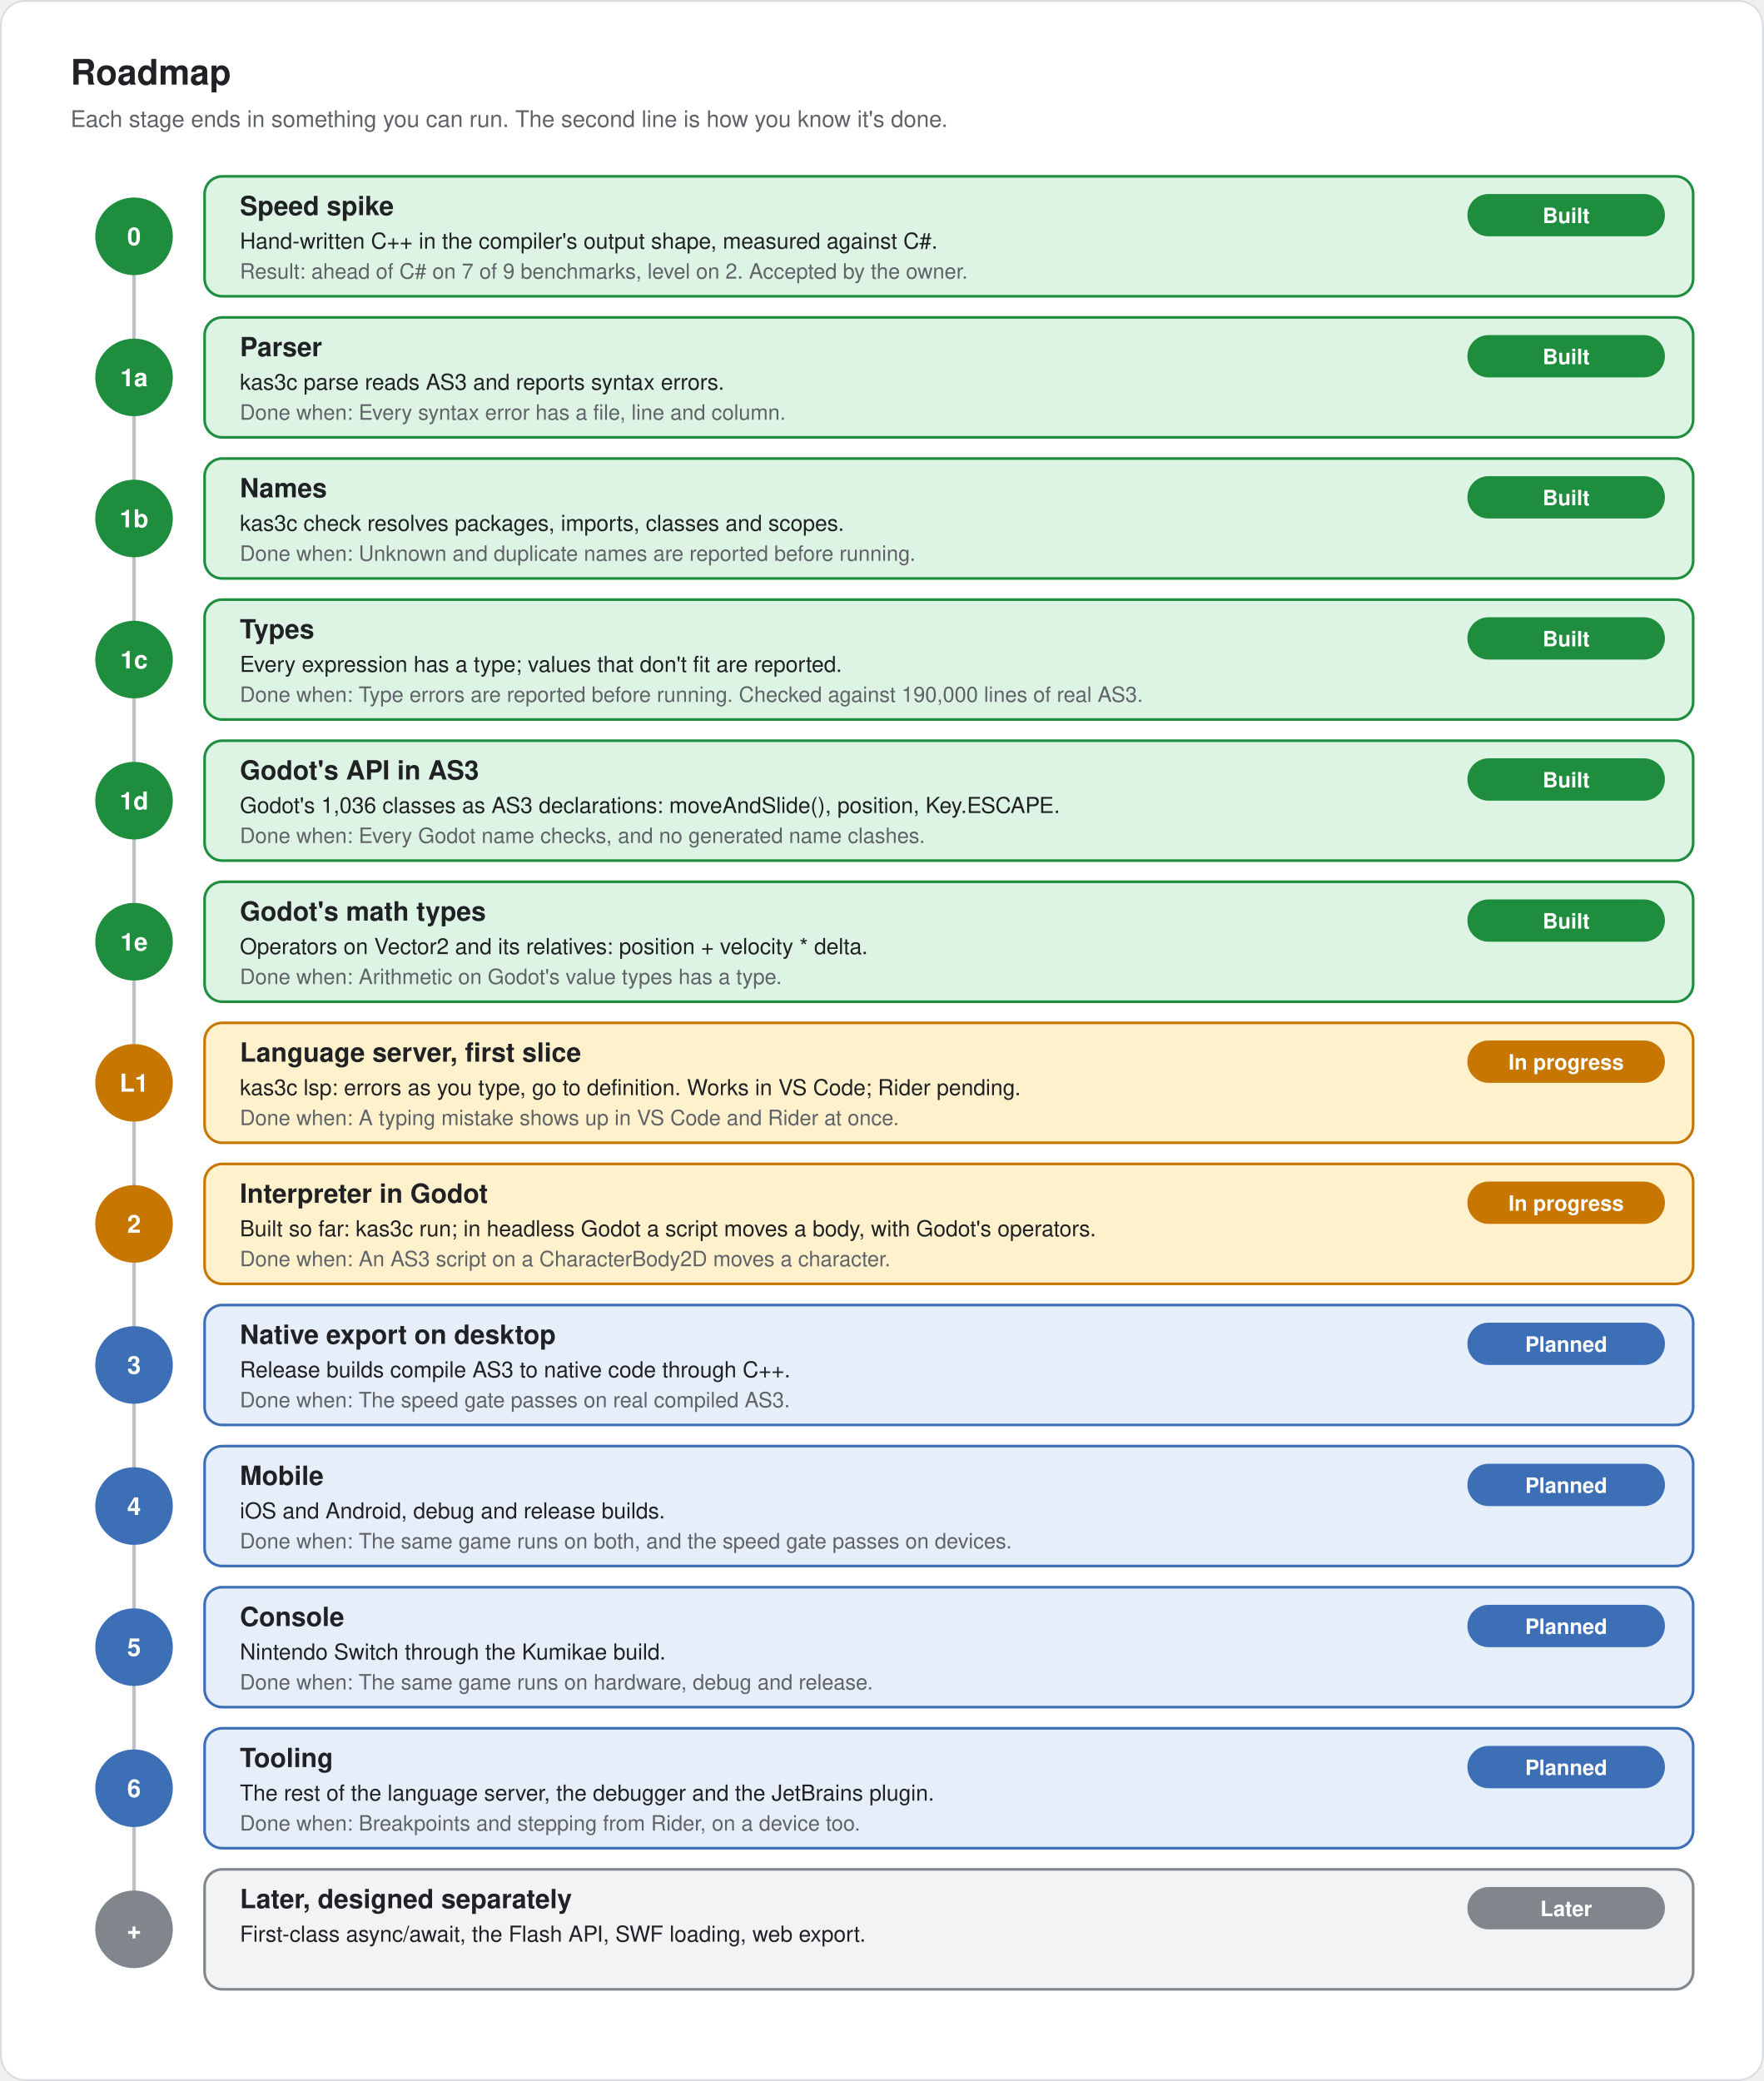
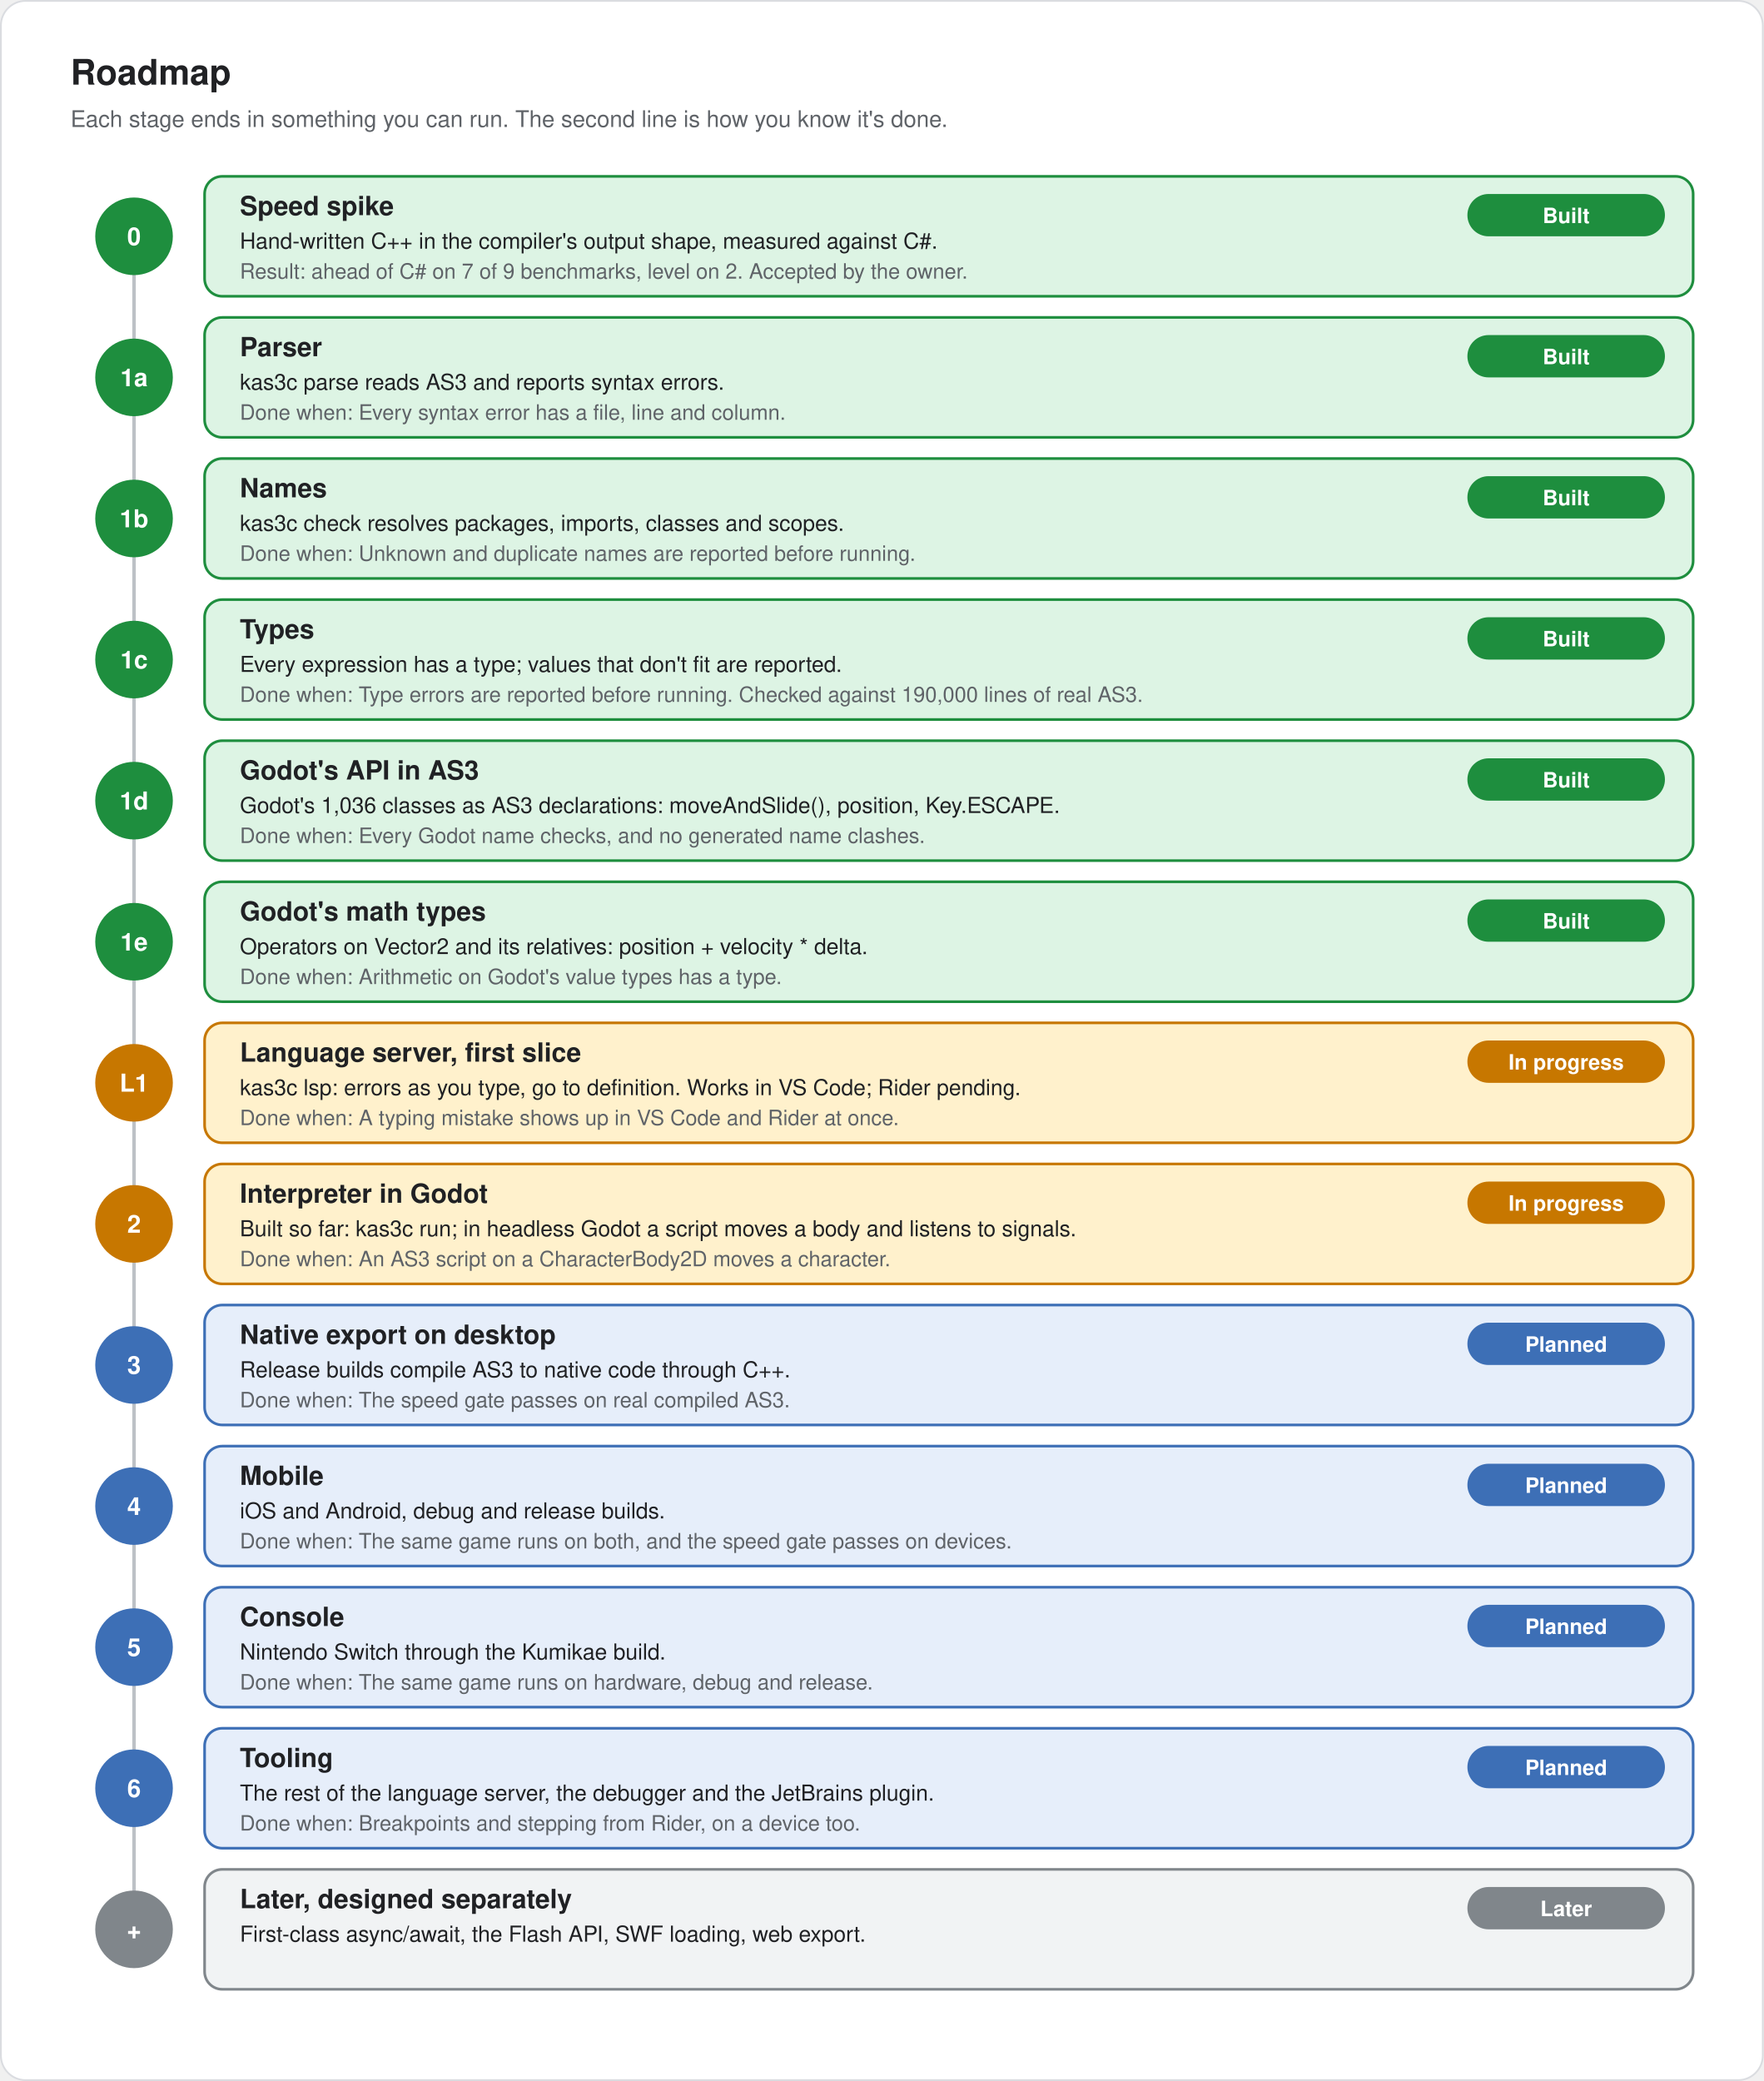
<svg xmlns="http://www.w3.org/2000/svg" viewBox="0 0 1000 1180" width="1000" height="1180" font-family="Helvetica Neue, Helvetica, Arial, sans-serif" role="img" aria-label="Roadmap">
  <defs>
    <marker id="arrow" viewBox="0 0 10 10" refX="9" refY="5" markerWidth="8" markerHeight="8" orient="auto-start-reverse">
      <path d="M0 0 L10 5 L0 10 z" fill="#5F6368" />
    </marker>
  </defs>
  <rect x="0.5" y="0.5" width="999" height="1179" rx="14" fill="#FFFFFF" stroke="#DADCE0" />
  <text x="40" y="48" font-size="20" text-anchor="start" font-weight="bold" fill="#202124">Roadmap</text>
  <text x="40" y="72" font-size="13" text-anchor="start" font-weight="normal" fill="#5F6368">Each stage ends in something you can run. The second line is how you know it's done.</text>
  <line x1="76" y1="134.0" x2="76" y2="1094.0" stroke="#BDC1C6" stroke-width="2" />
  <rect x="116" y="100" width="844" height="68" rx="10" fill="#DDF4E4" stroke="#1E8E3E" stroke-width="1.5" />
  <circle cx="76" cy="134.0" r="22" fill="#1E8E3E" />
  <text x="76" y="139.0" font-size="14" text-anchor="middle" font-weight="bold" fill="#FFFFFF">0</text>
  <text x="136" y="122" font-size="15" text-anchor="start" font-weight="bold" fill="#202124">Speed spike</text>
  <text x="136" y="141" font-size="12.5" text-anchor="start" font-weight="normal" fill="#202124">Hand-written C++ in the compiler's output shape, measured against C#.</text>
  <text x="136" y="158" font-size="12" text-anchor="start" font-weight="normal" fill="#5F6368">Result: ahead of C# on 7 of 9 benchmarks, level on 2. Accepted by the owner.</text>
  <rect x="832" y="110" width="112" height="24" rx="12.0" fill="#1E8E3E" />
  <text x="888.0" y="126.5" font-size="12" text-anchor="middle" font-weight="bold" fill="#FFFFFF">Built</text>
  <rect x="116" y="180" width="844" height="68" rx="10" fill="#DDF4E4" stroke="#1E8E3E" stroke-width="1.5" />
  <circle cx="76" cy="214.0" r="22" fill="#1E8E3E" />
  <text x="76" y="219.0" font-size="14" text-anchor="middle" font-weight="bold" fill="#FFFFFF">1a</text>
  <text x="136" y="202" font-size="15" text-anchor="start" font-weight="bold" fill="#202124">Parser</text>
  <text x="136" y="221" font-size="12.5" text-anchor="start" font-weight="normal" fill="#202124">kas3c parse reads AS3 and reports syntax errors.</text>
  <text x="136" y="238" font-size="12" text-anchor="start" font-weight="normal" fill="#5F6368">Done when: Every syntax error has a file, line and column.</text>
  <rect x="832" y="190" width="112" height="24" rx="12.0" fill="#1E8E3E" />
  <text x="888.0" y="206.5" font-size="12" text-anchor="middle" font-weight="bold" fill="#FFFFFF">Built</text>
  <rect x="116" y="260" width="844" height="68" rx="10" fill="#DDF4E4" stroke="#1E8E3E" stroke-width="1.5" />
  <circle cx="76" cy="294.0" r="22" fill="#1E8E3E" />
  <text x="76" y="299.0" font-size="14" text-anchor="middle" font-weight="bold" fill="#FFFFFF">1b</text>
  <text x="136" y="282" font-size="15" text-anchor="start" font-weight="bold" fill="#202124">Names</text>
  <text x="136" y="301" font-size="12.5" text-anchor="start" font-weight="normal" fill="#202124">kas3c check resolves packages, imports, classes and scopes.</text>
  <text x="136" y="318" font-size="12" text-anchor="start" font-weight="normal" fill="#5F6368">Done when: Unknown and duplicate names are reported before running.</text>
  <rect x="832" y="270" width="112" height="24" rx="12.0" fill="#1E8E3E" />
  <text x="888.0" y="286.5" font-size="12" text-anchor="middle" font-weight="bold" fill="#FFFFFF">Built</text>
  <rect x="116" y="340" width="844" height="68" rx="10" fill="#DDF4E4" stroke="#1E8E3E" stroke-width="1.5" />
  <circle cx="76" cy="374.0" r="22" fill="#1E8E3E" />
  <text x="76" y="379.0" font-size="14" text-anchor="middle" font-weight="bold" fill="#FFFFFF">1c</text>
  <text x="136" y="362" font-size="15" text-anchor="start" font-weight="bold" fill="#202124">Types</text>
  <text x="136" y="381" font-size="12.5" text-anchor="start" font-weight="normal" fill="#202124">Every expression has a type; values that don't fit are reported.</text>
  <text x="136" y="398" font-size="12" text-anchor="start" font-weight="normal" fill="#5F6368">Done when: Type errors are reported before running. Checked against 190,000 lines of real AS3.</text>
  <rect x="832" y="350" width="112" height="24" rx="12.0" fill="#1E8E3E" />
  <text x="888.0" y="366.5" font-size="12" text-anchor="middle" font-weight="bold" fill="#FFFFFF">Built</text>
  <rect x="116" y="420" width="844" height="68" rx="10" fill="#DDF4E4" stroke="#1E8E3E" stroke-width="1.5" />
  <circle cx="76" cy="454.0" r="22" fill="#1E8E3E" />
  <text x="76" y="459.0" font-size="14" text-anchor="middle" font-weight="bold" fill="#FFFFFF">1d</text>
  <text x="136" y="442" font-size="15" text-anchor="start" font-weight="bold" fill="#202124">Godot's API in AS3</text>
  <text x="136" y="461" font-size="12.5" text-anchor="start" font-weight="normal" fill="#202124">Godot's 1,036 classes as AS3 declarations: moveAndSlide(), position, Key.ESCAPE.</text>
  <text x="136" y="478" font-size="12" text-anchor="start" font-weight="normal" fill="#5F6368">Done when: Every Godot name checks, and no generated name clashes.</text>
  <rect x="832" y="430" width="112" height="24" rx="12.0" fill="#1E8E3E" />
  <text x="888.0" y="446.5" font-size="12" text-anchor="middle" font-weight="bold" fill="#FFFFFF">Built</text>
  <rect x="116" y="500" width="844" height="68" rx="10" fill="#DDF4E4" stroke="#1E8E3E" stroke-width="1.5" />
  <circle cx="76" cy="534.0" r="22" fill="#1E8E3E" />
  <text x="76" y="539.0" font-size="14" text-anchor="middle" font-weight="bold" fill="#FFFFFF">1e</text>
  <text x="136" y="522" font-size="15" text-anchor="start" font-weight="bold" fill="#202124">Godot's math types</text>
  <text x="136" y="541" font-size="12.5" text-anchor="start" font-weight="normal" fill="#202124">Operators on Vector2 and its relatives: position + velocity * delta.</text>
  <text x="136" y="558" font-size="12" text-anchor="start" font-weight="normal" fill="#5F6368">Done when: Arithmetic on Godot's value types has a type.</text>
  <rect x="832" y="510" width="112" height="24" rx="12.0" fill="#1E8E3E" />
  <text x="888.0" y="526.5" font-size="12" text-anchor="middle" font-weight="bold" fill="#FFFFFF">Built</text>
  <rect x="116" y="580" width="844" height="68" rx="10" fill="#FFF1CC" stroke="#C77700" stroke-width="1.5" />
  <circle cx="76" cy="614.0" r="22" fill="#C77700" />
  <text x="76" y="619.0" font-size="14" text-anchor="middle" font-weight="bold" fill="#FFFFFF">L1</text>
  <text x="136" y="602" font-size="15" text-anchor="start" font-weight="bold" fill="#202124">Language server, first slice</text>
  <text x="136" y="621" font-size="12.5" text-anchor="start" font-weight="normal" fill="#202124">kas3c lsp: errors as you type, go to definition. Works in VS Code; Rider pending.</text>
  <text x="136" y="638" font-size="12" text-anchor="start" font-weight="normal" fill="#5F6368">Done when: A typing mistake shows up in VS Code and Rider at once.</text>
  <rect x="832" y="590" width="112" height="24" rx="12.0" fill="#C77700" />
  <text x="888.0" y="606.5" font-size="12" text-anchor="middle" font-weight="bold" fill="#FFFFFF">In progress</text>
  <rect x="116" y="660" width="844" height="68" rx="10" fill="#FFF1CC" stroke="#C77700" stroke-width="1.5" />
  <circle cx="76" cy="694.0" r="22" fill="#C77700" />
  <text x="76" y="699.0" font-size="14" text-anchor="middle" font-weight="bold" fill="#FFFFFF">2</text>
  <text x="136" y="682" font-size="15" text-anchor="start" font-weight="bold" fill="#202124">Interpreter in Godot</text>
-   <text x="136" y="701" font-size="12.5" text-anchor="start" font-weight="normal" fill="#202124">Built so far: kas3c run; in headless Godot a script moves a body, with Godot's operators.</text>
+   <text x="136" y="701" font-size="12.5" text-anchor="start" font-weight="normal" fill="#202124">Built so far: kas3c run; in headless Godot a script moves a body and listens to signals.</text>
  <text x="136" y="718" font-size="12" text-anchor="start" font-weight="normal" fill="#5F6368">Done when: An AS3 script on a CharacterBody2D moves a character.</text>
  <rect x="832" y="670" width="112" height="24" rx="12.0" fill="#C77700" />
  <text x="888.0" y="686.5" font-size="12" text-anchor="middle" font-weight="bold" fill="#FFFFFF">In progress</text>
  <rect x="116" y="740" width="844" height="68" rx="10" fill="#E6EEFA" stroke="#3D6FB6" stroke-width="1.5" />
  <circle cx="76" cy="774.0" r="22" fill="#3D6FB6" />
  <text x="76" y="779.0" font-size="14" text-anchor="middle" font-weight="bold" fill="#FFFFFF">3</text>
  <text x="136" y="762" font-size="15" text-anchor="start" font-weight="bold" fill="#202124">Native export on desktop</text>
  <text x="136" y="781" font-size="12.5" text-anchor="start" font-weight="normal" fill="#202124">Release builds compile AS3 to native code through C++.</text>
  <text x="136" y="798" font-size="12" text-anchor="start" font-weight="normal" fill="#5F6368">Done when: The speed gate passes on real compiled AS3.</text>
  <rect x="832" y="750" width="112" height="24" rx="12.0" fill="#3D6FB6" />
  <text x="888.0" y="766.5" font-size="12" text-anchor="middle" font-weight="bold" fill="#FFFFFF">Planned</text>
  <rect x="116" y="820" width="844" height="68" rx="10" fill="#E6EEFA" stroke="#3D6FB6" stroke-width="1.5" />
  <circle cx="76" cy="854.0" r="22" fill="#3D6FB6" />
  <text x="76" y="859.0" font-size="14" text-anchor="middle" font-weight="bold" fill="#FFFFFF">4</text>
  <text x="136" y="842" font-size="15" text-anchor="start" font-weight="bold" fill="#202124">Mobile</text>
  <text x="136" y="861" font-size="12.5" text-anchor="start" font-weight="normal" fill="#202124">iOS and Android, debug and release builds.</text>
  <text x="136" y="878" font-size="12" text-anchor="start" font-weight="normal" fill="#5F6368">Done when: The same game runs on both, and the speed gate passes on devices.</text>
  <rect x="832" y="830" width="112" height="24" rx="12.0" fill="#3D6FB6" />
  <text x="888.0" y="846.5" font-size="12" text-anchor="middle" font-weight="bold" fill="#FFFFFF">Planned</text>
  <rect x="116" y="900" width="844" height="68" rx="10" fill="#E6EEFA" stroke="#3D6FB6" stroke-width="1.5" />
  <circle cx="76" cy="934.0" r="22" fill="#3D6FB6" />
  <text x="76" y="939.0" font-size="14" text-anchor="middle" font-weight="bold" fill="#FFFFFF">5</text>
  <text x="136" y="922" font-size="15" text-anchor="start" font-weight="bold" fill="#202124">Console</text>
  <text x="136" y="941" font-size="12.5" text-anchor="start" font-weight="normal" fill="#202124">Nintendo Switch through the Kumikae build.</text>
  <text x="136" y="958" font-size="12" text-anchor="start" font-weight="normal" fill="#5F6368">Done when: The same game runs on hardware, debug and release.</text>
  <rect x="832" y="910" width="112" height="24" rx="12.0" fill="#3D6FB6" />
  <text x="888.0" y="926.5" font-size="12" text-anchor="middle" font-weight="bold" fill="#FFFFFF">Planned</text>
  <rect x="116" y="980" width="844" height="68" rx="10" fill="#E6EEFA" stroke="#3D6FB6" stroke-width="1.5" />
  <circle cx="76" cy="1014.0" r="22" fill="#3D6FB6" />
  <text x="76" y="1019.0" font-size="14" text-anchor="middle" font-weight="bold" fill="#FFFFFF">6</text>
  <text x="136" y="1002" font-size="15" text-anchor="start" font-weight="bold" fill="#202124">Tooling</text>
  <text x="136" y="1021" font-size="12.5" text-anchor="start" font-weight="normal" fill="#202124">The rest of the language server, the debugger and the JetBrains plugin.</text>
  <text x="136" y="1038" font-size="12" text-anchor="start" font-weight="normal" fill="#5F6368">Done when: Breakpoints and stepping from Rider, on a device too.</text>
  <rect x="832" y="990" width="112" height="24" rx="12.0" fill="#3D6FB6" />
  <text x="888.0" y="1006.5" font-size="12" text-anchor="middle" font-weight="bold" fill="#FFFFFF">Planned</text>
  <rect x="116" y="1060" width="844" height="68" rx="10" fill="#F1F3F4" stroke="#80868B" stroke-width="1.5" />
  <circle cx="76" cy="1094.0" r="22" fill="#80868B" />
  <text x="76" y="1099.0" font-size="14" text-anchor="middle" font-weight="bold" fill="#FFFFFF">+</text>
  <text x="136" y="1082" font-size="15" text-anchor="start" font-weight="bold" fill="#202124">Later, designed separately</text>
  <text x="136" y="1101" font-size="12.5" text-anchor="start" font-weight="normal" fill="#202124">First-class async/await, the Flash API, SWF loading, web export.</text>
  <rect x="832" y="1070" width="112" height="24" rx="12.0" fill="#80868B" />
  <text x="888.0" y="1086.5" font-size="12" text-anchor="middle" font-weight="bold" fill="#FFFFFF">Later</text>
</svg>
